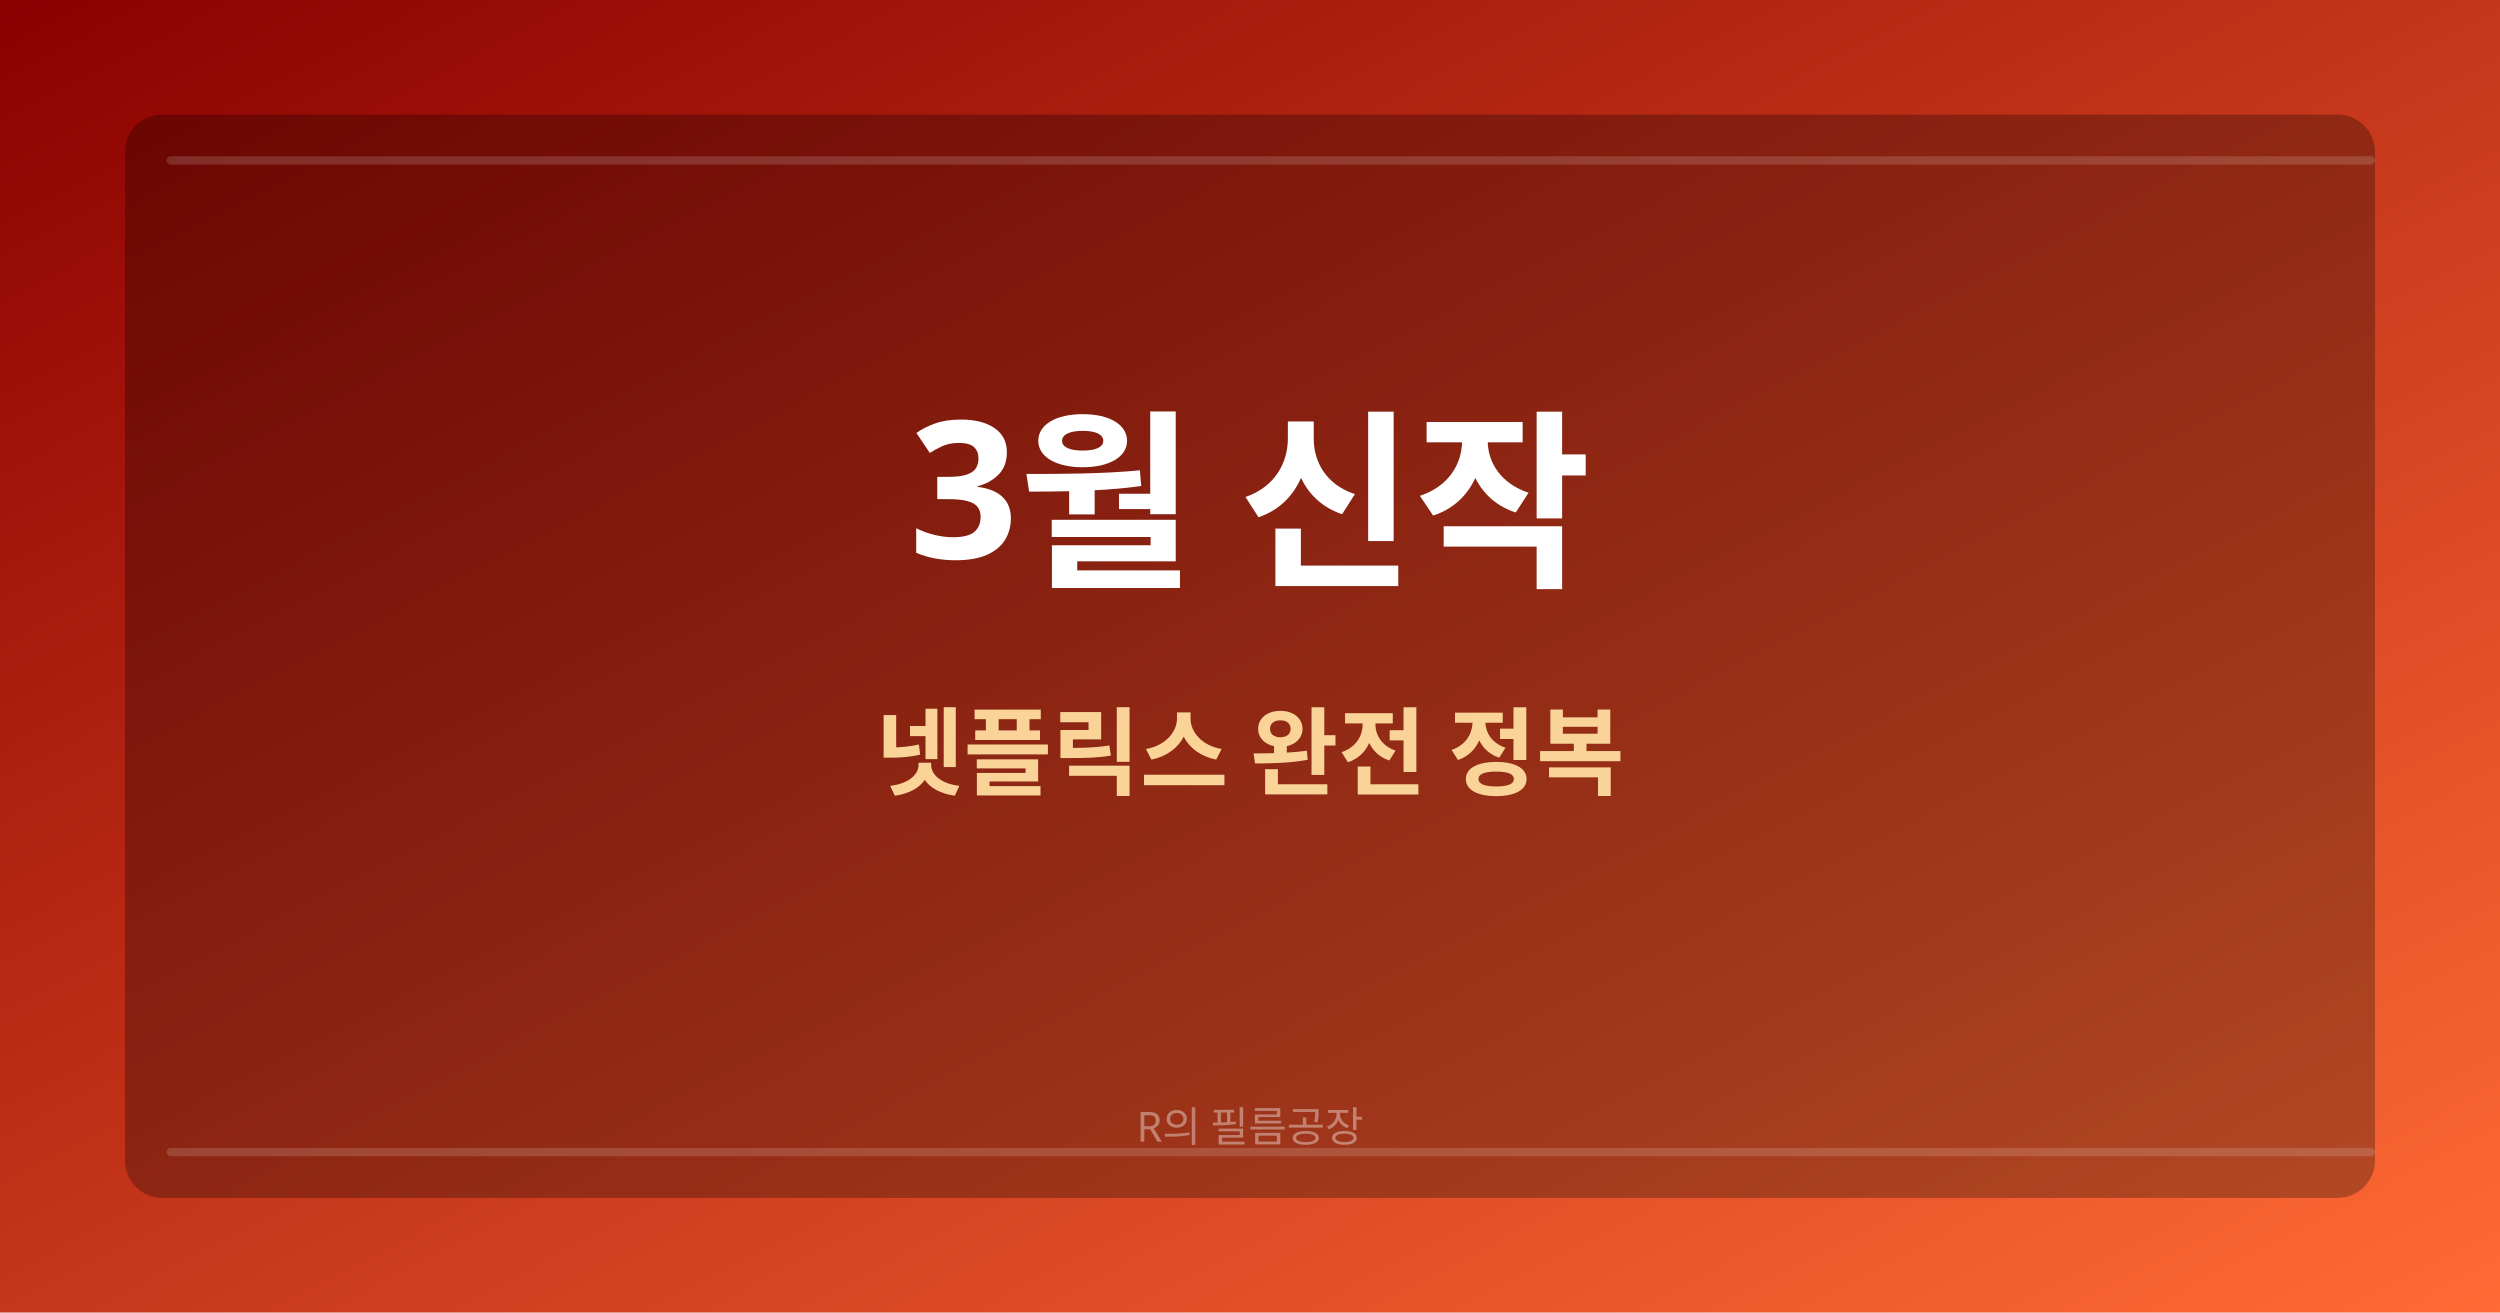
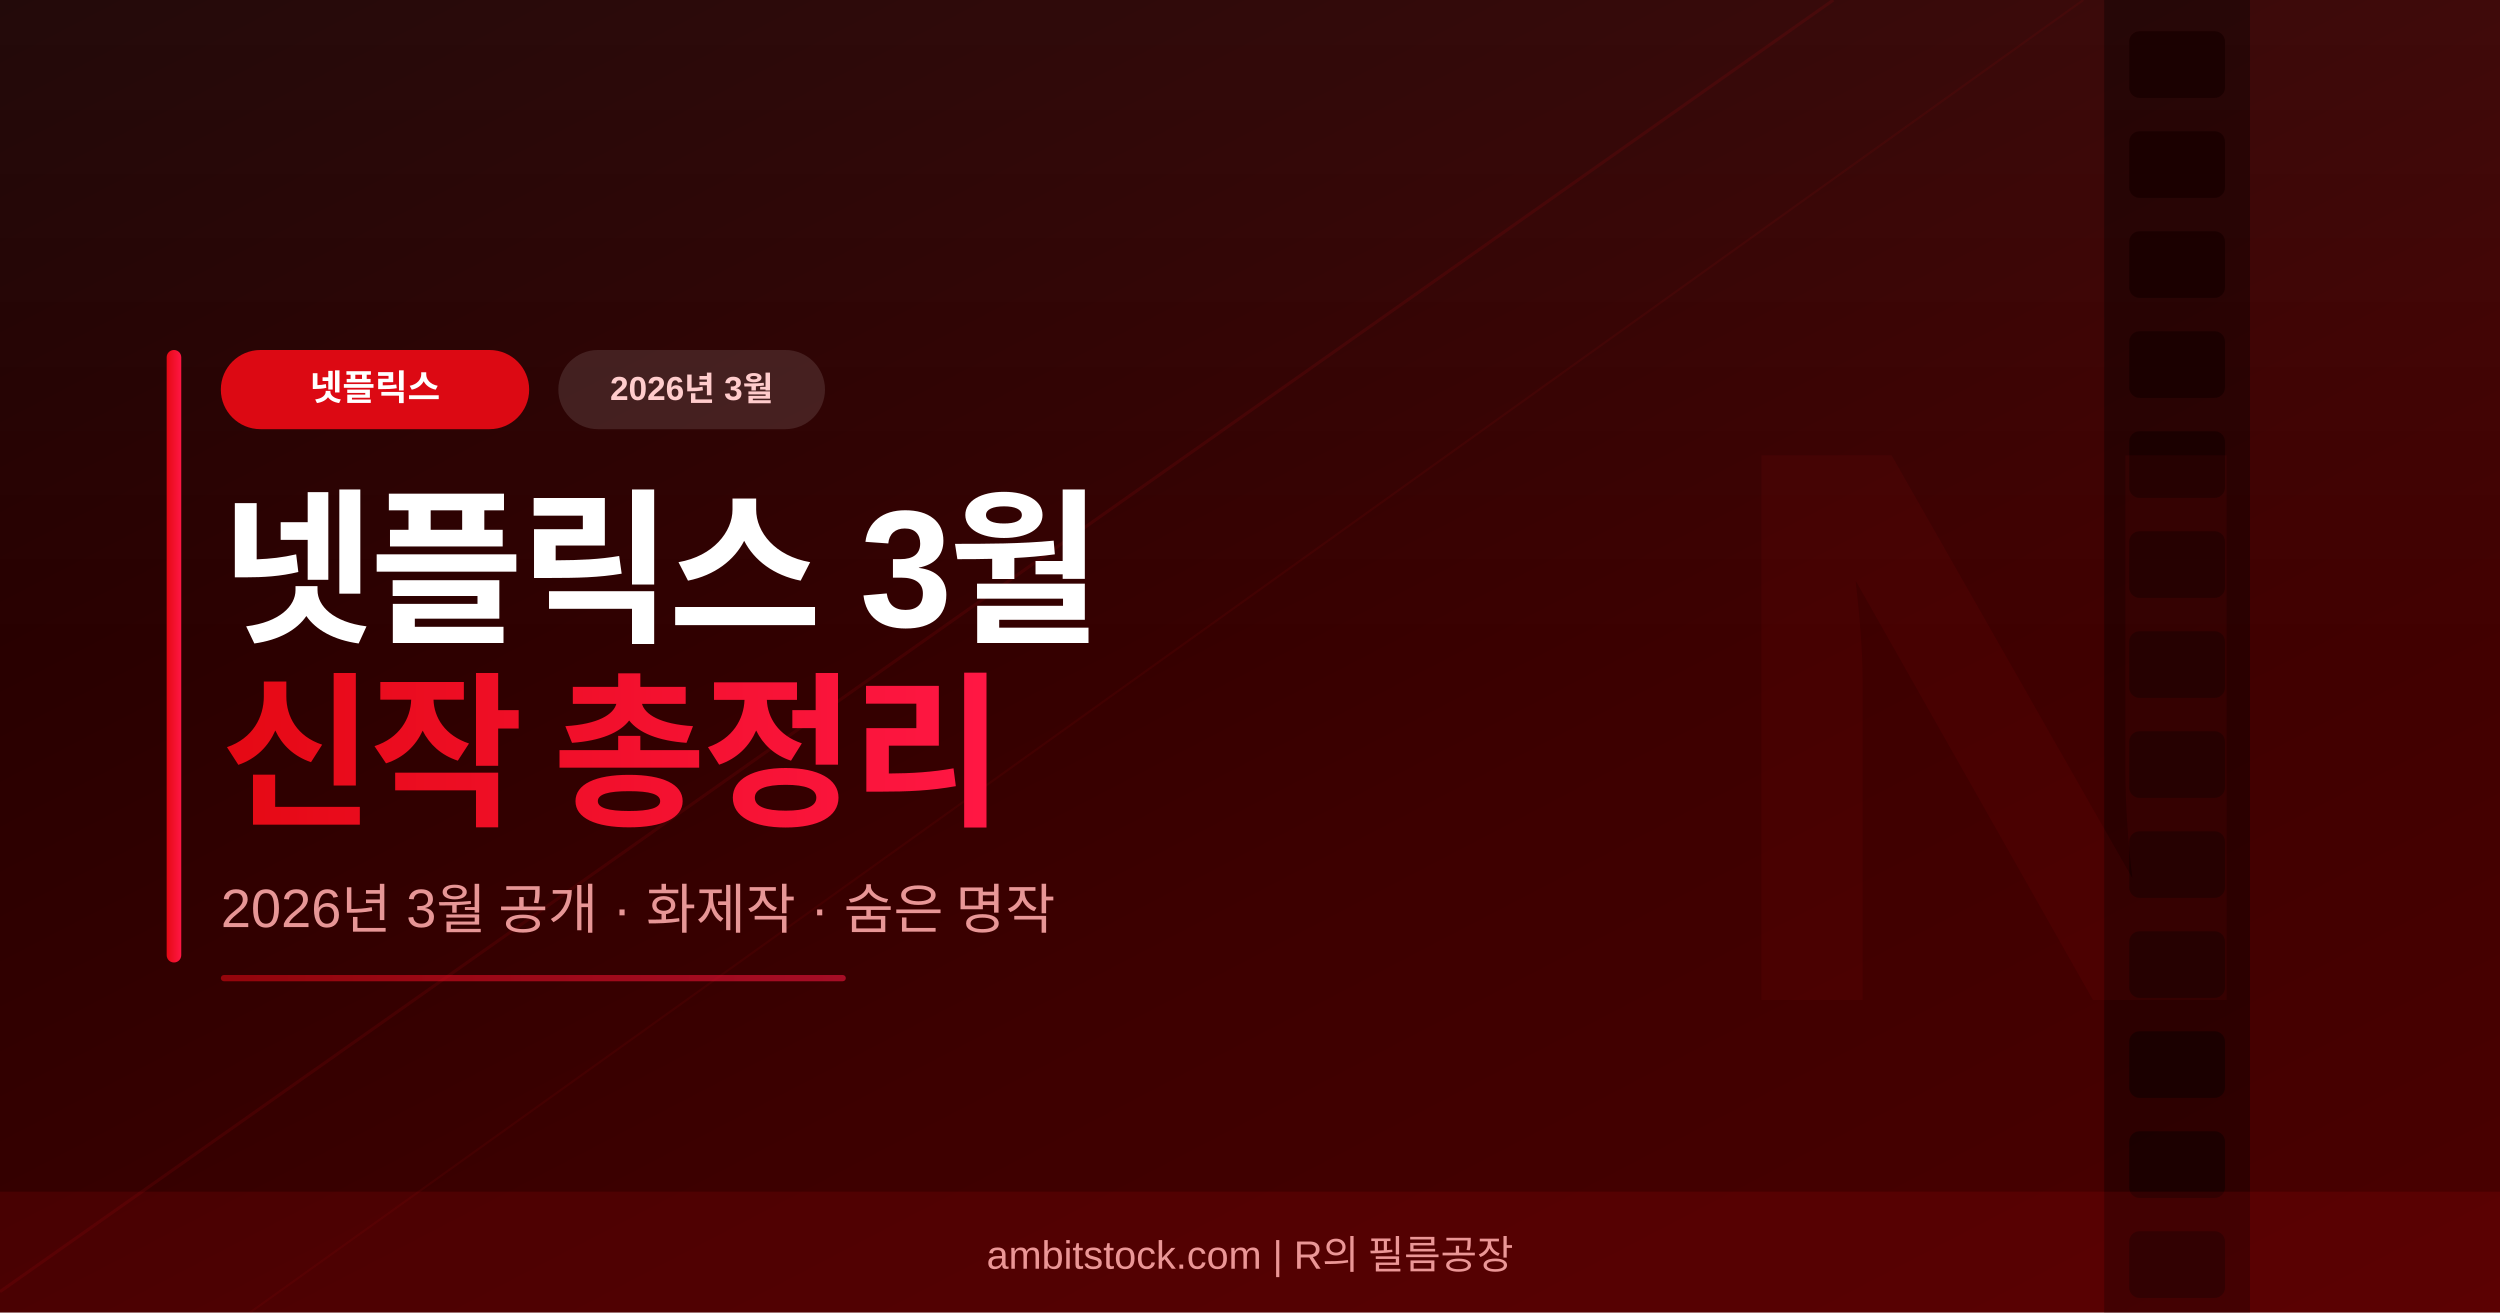
- <svg xmlns="http://www.w3.org/2000/svg" width="1200" height="630">
+ <svg xmlns="http://www.w3.org/2000/svg" viewBox="0 0 1200 630" width="1200" height="630">
  <defs>
    <linearGradient id="bg" x1="0%" y1="0%" x2="100%" y2="100%">
-       <stop offset="0%" style="stop-color:#8b0000" />
-       <stop offset="100%" style="stop-color:#ff6b35" />
+       <stop offset="0%" style="stop-color:#1a0000" />
+       <stop offset="60%" style="stop-color:#3d0000" />
+       <stop offset="100%" style="stop-color:#4a0000" />
+     </linearGradient>
+     <linearGradient id="acc" x1="0%" y1="0%" x2="100%" y2="0%">
+       <stop offset="0%" style="stop-color:#e50914" />
+       <stop offset="100%" style="stop-color:#ff1744" />
+     </linearGradient>
+     <linearGradient id="shine" x1="0%" y1="0%" x2="0%" y2="100%">
+       <stop offset="0%" style="stop-color:#ffffff;stop-opacity:0.04" />
+       <stop offset="100%" style="stop-color:#ffffff;stop-opacity:0" />
    </linearGradient>
  </defs>
  <rect width="1200" height="630" fill="url(#bg)" />
-   <rect x="60" y="55" width="1080" height="520" rx="18" fill="rgba(0,0,0,0.28)" />
-   <rect x="80" y="75" width="1060" height="4" rx="2" fill="rgba(255,255,255,0.15)" />
-   <rect x="80" y="551" width="1060" height="4" rx="2" fill="rgba(255,255,255,0.15)" />
-   <text x="600" y="268" text-anchor="middle" font-size="92" font-weight="900" fill="#ffffff" font-family="Pretendard, sans-serif">3월 신작</text>
-   <text x="600" y="378" text-anchor="middle" font-size="46" font-weight="700" fill="rgba(255,220,160,0.95)" font-family="Pretendard, sans-serif">넷플릭스 완전 정복</text>
-   <text x="600" y="548" text-anchor="middle" font-size="20" fill="rgba(255,255,255,0.38)" font-family="Pretendard, sans-serif">R의 필름공장</text>
+   <rect width="1200" height="315" fill="url(#shine)" />
+   <rect x="1010" y="0" width="70" height="630" fill="#000000" opacity="0.35" />
+   <rect x="1022" y="15" width="46" height="32" rx="5" fill="#1a0000" opacity="0.9" />
+   <rect x="1022" y="63" width="46" height="32" rx="5" fill="#1a0000" opacity="0.9" />
+   <rect x="1022" y="111" width="46" height="32" rx="5" fill="#1a0000" opacity="0.9" />
+   <rect x="1022" y="159" width="46" height="32" rx="5" fill="#1a0000" opacity="0.9" />
+   <rect x="1022" y="207" width="46" height="32" rx="5" fill="#1a0000" opacity="0.9" />
+   <rect x="1022" y="255" width="46" height="32" rx="5" fill="#1a0000" opacity="0.9" />
+   <rect x="1022" y="303" width="46" height="32" rx="5" fill="#1a0000" opacity="0.9" />
+   <rect x="1022" y="351" width="46" height="32" rx="5" fill="#1a0000" opacity="0.9" />
+   <rect x="1022" y="399" width="46" height="32" rx="5" fill="#1a0000" opacity="0.9" />
+   <rect x="1022" y="447" width="46" height="32" rx="5" fill="#1a0000" opacity="0.9" />
+   <rect x="1022" y="495" width="46" height="32" rx="5" fill="#1a0000" opacity="0.9" />
+   <rect x="1022" y="543" width="46" height="32" rx="5" fill="#1a0000" opacity="0.9" />
+   <rect x="1022" y="591" width="46" height="32" rx="5" fill="#1a0000" opacity="0.9" />
+   <text x="820" y="480" font-family="Arial Black, Arial, sans-serif" font-size="380" font-weight="900" fill="#e50914" opacity="0.06">N</text>
+   <line x1="0" y1="620" x2="880" y2="0" stroke="#e50914" stroke-width="1.5" opacity="0.1" />
+   <line x1="120" y1="630" x2="1000" y2="0" stroke="#e50914" stroke-width="1" opacity="0.07" />
+   <rect x="80" y="168" width="7" height="294" fill="url(#acc)" rx="3.5" />
+   <rect x="106" y="168" width="148" height="38" rx="19" fill="#e50914" opacity="0.95" />
+   <text x="180" y="192" font-family="Arial, sans-serif" font-size="17" font-weight="700" fill="white" text-anchor="middle">넷플릭스</text>
+   <rect x="268" y="168" width="128" height="38" rx="19" fill="#ffffff" opacity="0.11" />
+   <text x="332" y="192" font-family="Arial, sans-serif" font-size="16" font-weight="600" fill="#ffcccc" text-anchor="middle">2026년 3월</text>
+   <text x="106" y="302" font-family="Arial Black, Arial, sans-serif" font-size="80" font-weight="900" fill="white" letter-spacing="-2">넷플릭스 3월</text>
+   <text x="106" y="390" font-family="Arial Black, Arial, sans-serif" font-size="80" font-weight="900" fill="url(#acc)" letter-spacing="-2">신작 총정리</text>
+   <text x="106" y="445" font-family="Arial, sans-serif" font-size="26" font-weight="400" fill="#ffaaaa" opacity="0.88">2026년 3월 공개 · 화제작 · 숨은 명작</text>
+   <rect x="106" y="468" width="300" height="3" fill="url(#acc)" rx="1.5" opacity="0.55" />
+   <rect x="0" y="572" width="1200" height="58" fill="#e50914" opacity="0.11" />
+   <text x="600" y="609" font-family="Arial, sans-serif" font-size="19" fill="#ffaaaa" text-anchor="middle" opacity="0.88">ambitstock.com | R의 필름공장</text>
</svg>
